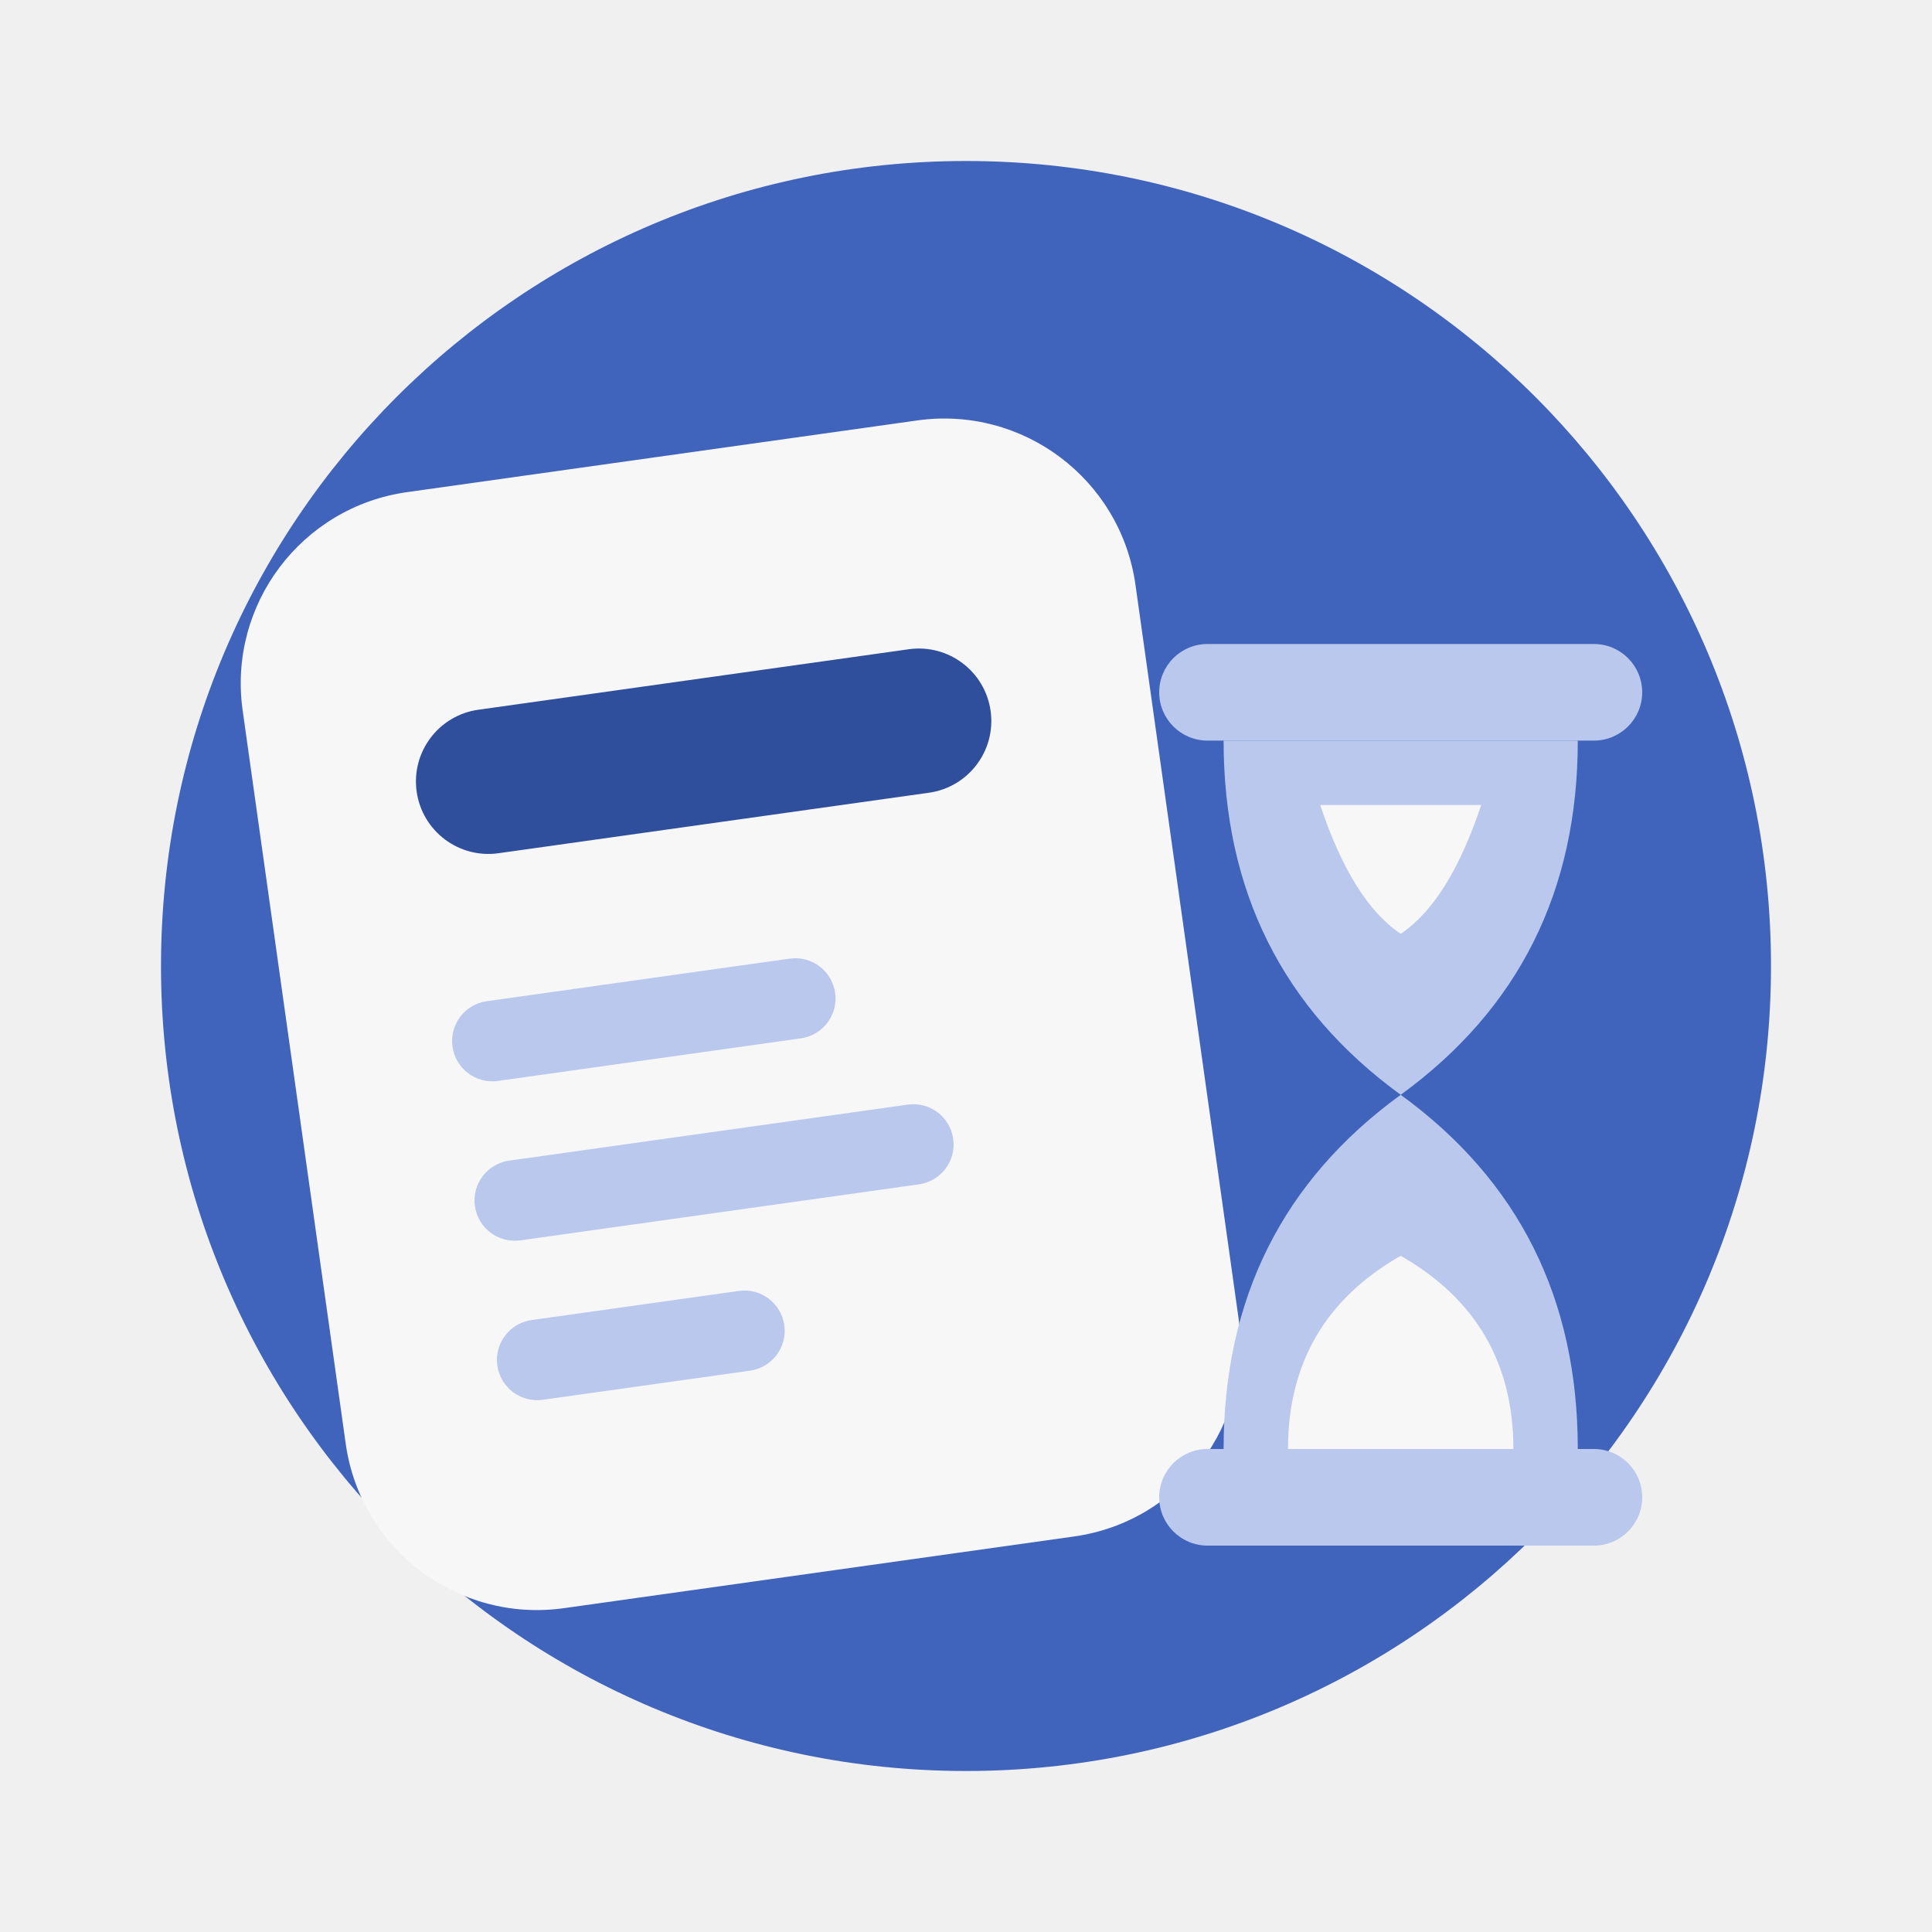
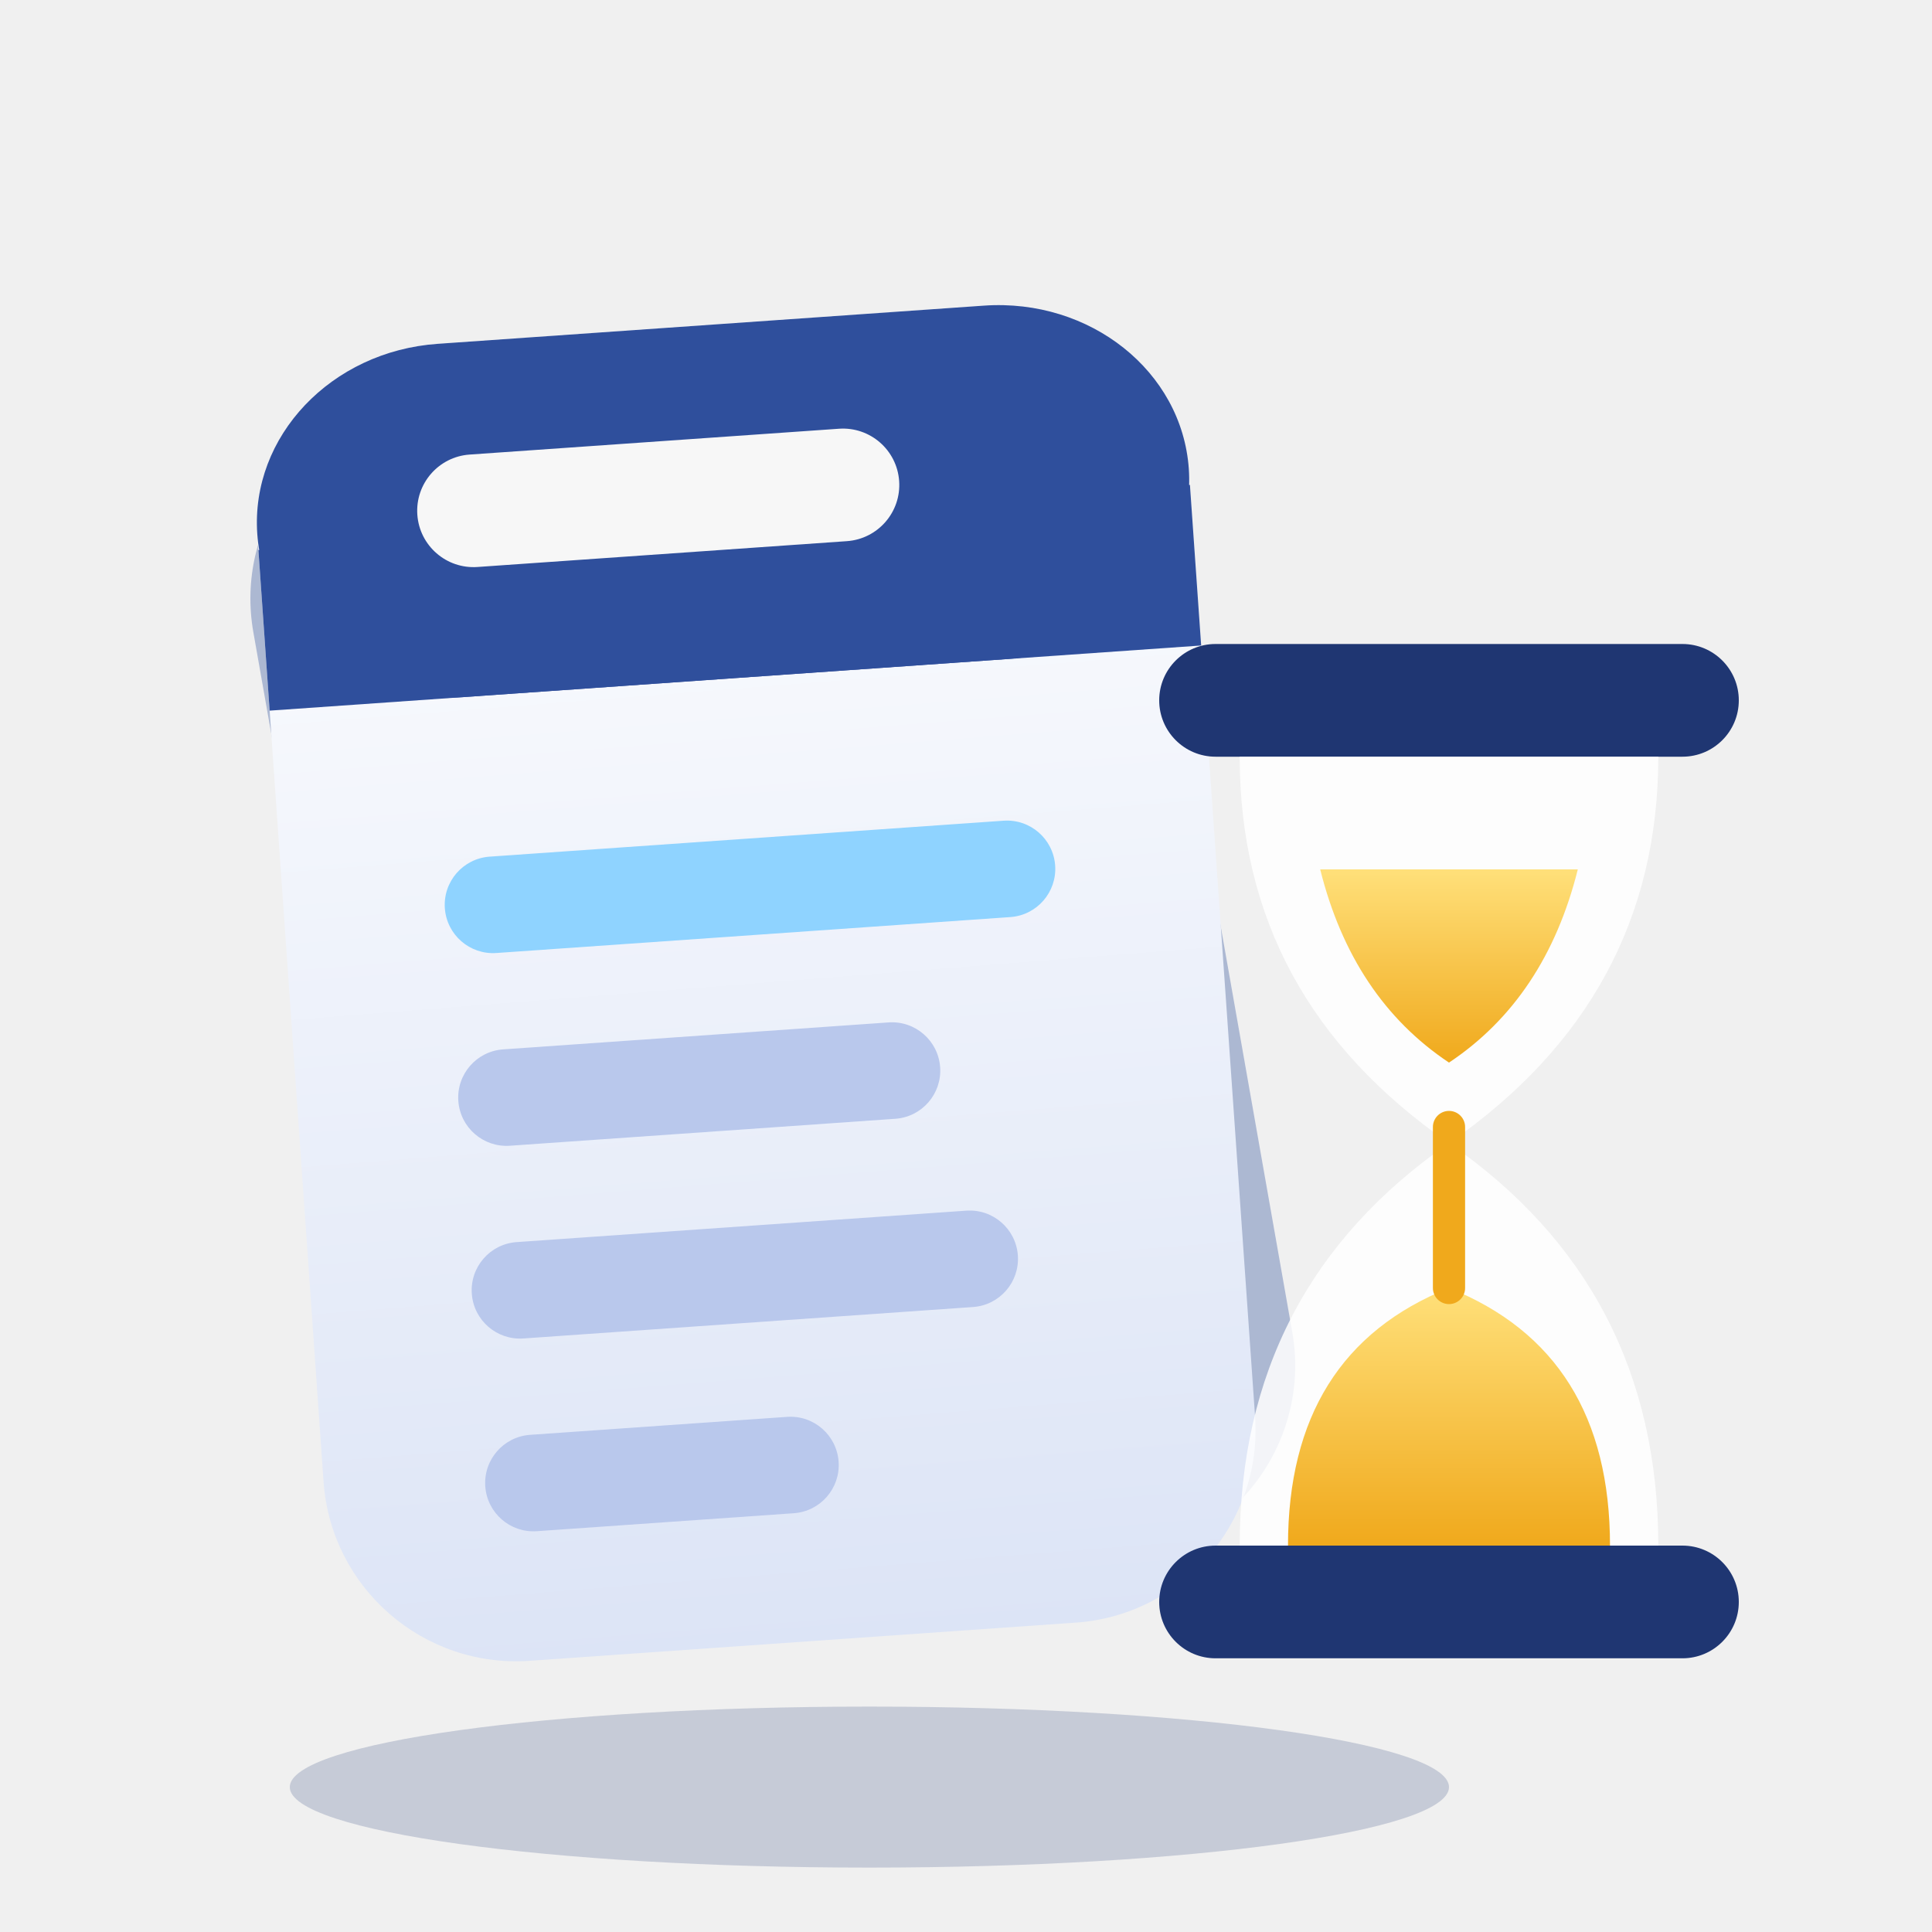
<svg xmlns="http://www.w3.org/2000/svg" viewBox="0 0 120 120" width="120" height="120">
-   <circle cx="60" cy="60" r="50" fill="#4064BC" />
-   <rect x="18" y="28" width="56" height="70" rx="12" fill="#F7F7F7" transform="rotate(-8 46 63)" />
-   <g transform="rotate(-8 46 63)">
-     <rect x="28" y="42" width="36" height="9" rx="4.5" fill="#2F4F9C" />
-     <rect x="28" y="60" width="24" height="5" rx="2.5" fill="#B9C8EC" />
-     <rect x="28" y="70" width="30" height="5" rx="2.5" fill="#B9C8EC" />
-     <rect x="28" y="80" width="18" height="5" rx="2.5" fill="#B9C8EC" />
+   <defs>
+     <linearGradient id="card" x1="0" y1="0" x2="0" y2="1">
+       <stop offset="0" stop-color="#FFFFFF" />
+       <stop offset="1" stop-color="#DCE4F6" />
+     </linearGradient>
+     <linearGradient id="sand" x1="0" y1="0" x2="0" y2="1">
+       <stop offset="0" stop-color="#FFE07A" />
+       <stop offset="1" stop-color="#F0A91C" />
+     </linearGradient>
+   </defs>
+   <ellipse cx="54" cy="111" rx="36" ry="5" fill="#1F3672" opacity="0.2" />
+   <rect x="20" y="22" width="56" height="78" rx="12" fill="#2F4F9C" transform="rotate(-10 48 61)" opacity="0.35" />
+   <g transform="rotate(-4 48 61)">
+     <rect x="18" y="20" width="58" height="82" rx="12" fill="url(#card)" />
+     <rect x="18" y="20" width="58" height="22" rx="12" fill="#2F4F9C" />
+     <rect x="18" y="32" width="58" height="10" fill="#2F4F9C" />
+     <rect x="28" y="27" width="30" height="7" rx="3.5" fill="#F7F7F7" />
+     <rect x="28" y="52" width="38" height="6" rx="3" fill="#8FD3FF" />
+     <rect x="28" y="64" width="30" height="6" rx="3" fill="#B9C8EC" />
+     <rect x="28" y="76" width="34" height="6" rx="3" fill="#B9C8EC" />
+     <rect x="28" y="88" width="22" height="6" rx="3" fill="#B9C8EC" />
  </g>
-   <rect x="72" y="40" width="30" height="6" rx="3" fill="#B9C8EC" />
-   <rect x="72" y="90" width="30" height="6" rx="3" fill="#B9C8EC" />
-   <path d="M76 46 H98 Q98 60 87 68 Q76 60 76 46 Z" fill="#B9C8EC" />
-   <path d="M87 68 Q98 76 98 90 H76 Q76 76 87 68 Z" fill="#B9C8EC" />
-   <path d="M80 90 Q80 82 87 78 Q94 82 94 90 Z" fill="#F7F7F7" />
-   <path d="M82 50 H92 Q90 56 87 58 Q84 56 82 50 Z" fill="#F7F7F7" />
+   <rect x="72" y="40" width="36" height="7" rx="3.5" fill="#1F3672" />
+   <rect x="72" y="96" width="36" height="7" rx="3.5" fill="#1F3672" />
+   <path d="M77 47 H103 Q103 62 90 71 Q77 62 77 47 Z" fill="#FFFFFF" opacity="0.85" />
+   <path d="M90 71 Q103 80 103 96 H77 Q77 80 90 71 Z" fill="#FFFFFF" opacity="0.85" />
+   <path d="M82 54 H98 Q96 62 90 66 Q84 62 82 54 Z" fill="url(#sand)" />
+   <path d="M80 96 Q80 84 90 80 Q100 84 100 96 Z" fill="url(#sand)" />
+   <path d="M90 70 V80" stroke="#F0A91C" stroke-width="2" stroke-linecap="round" />
</svg>
